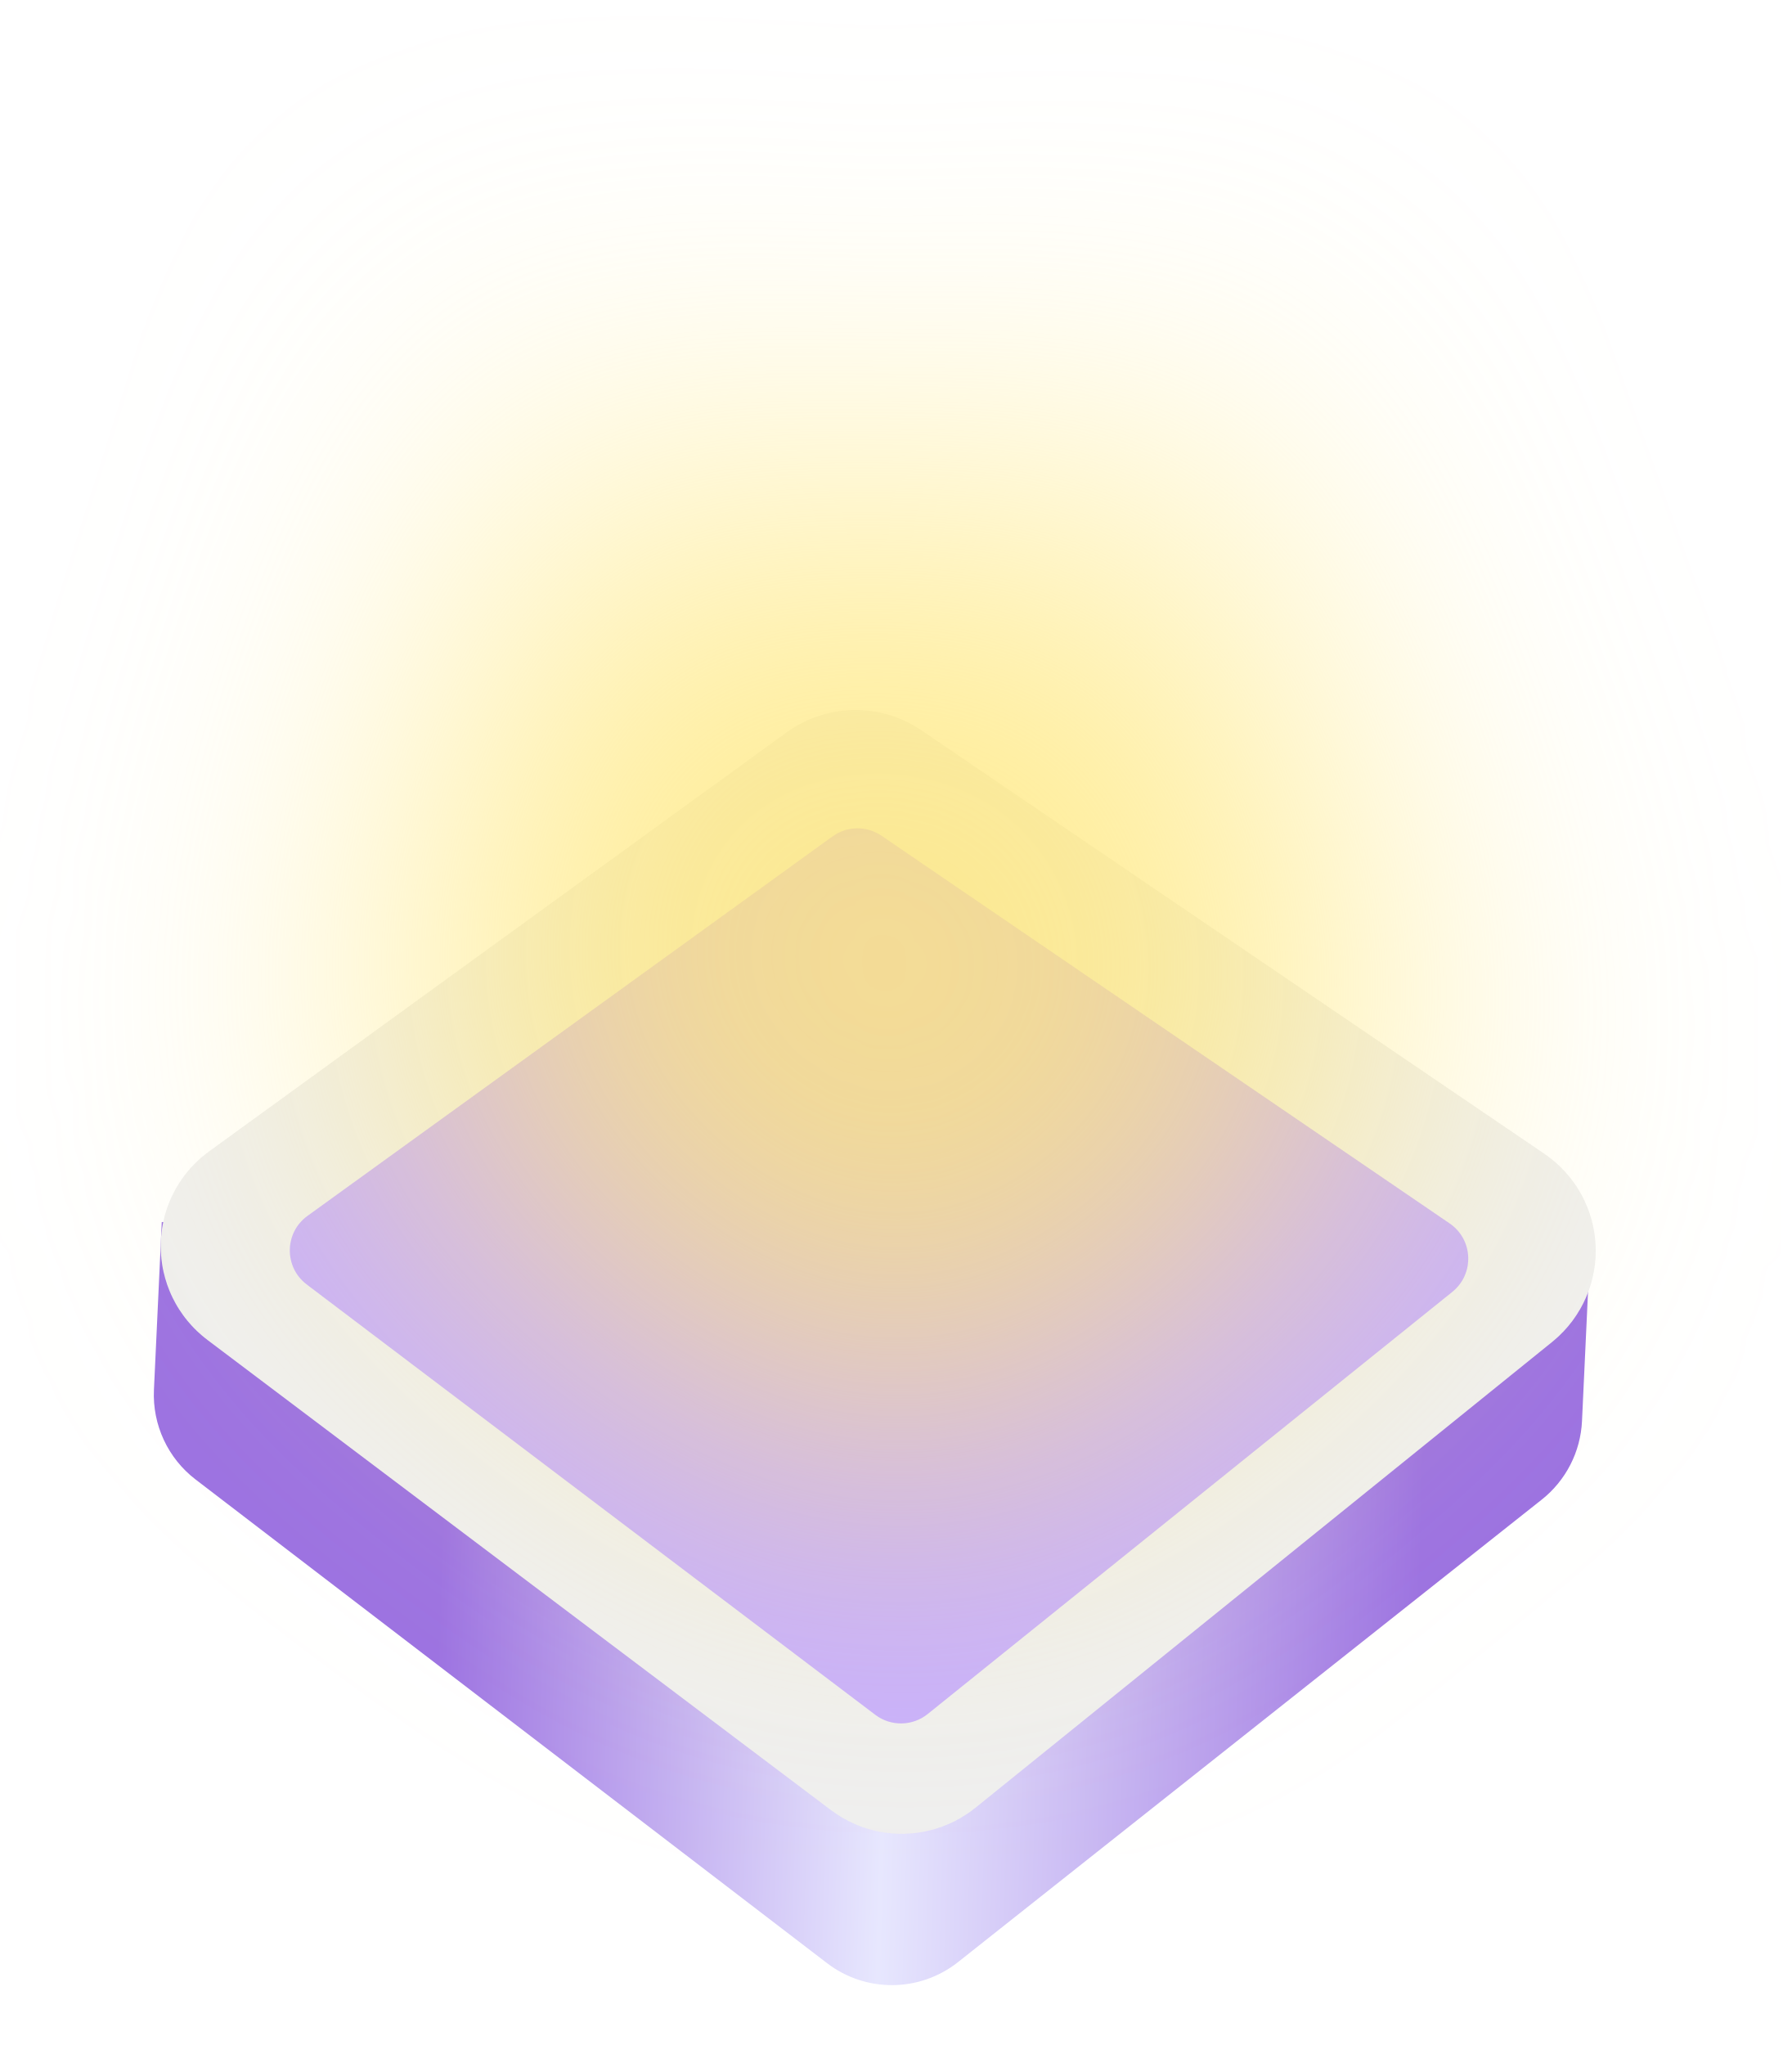
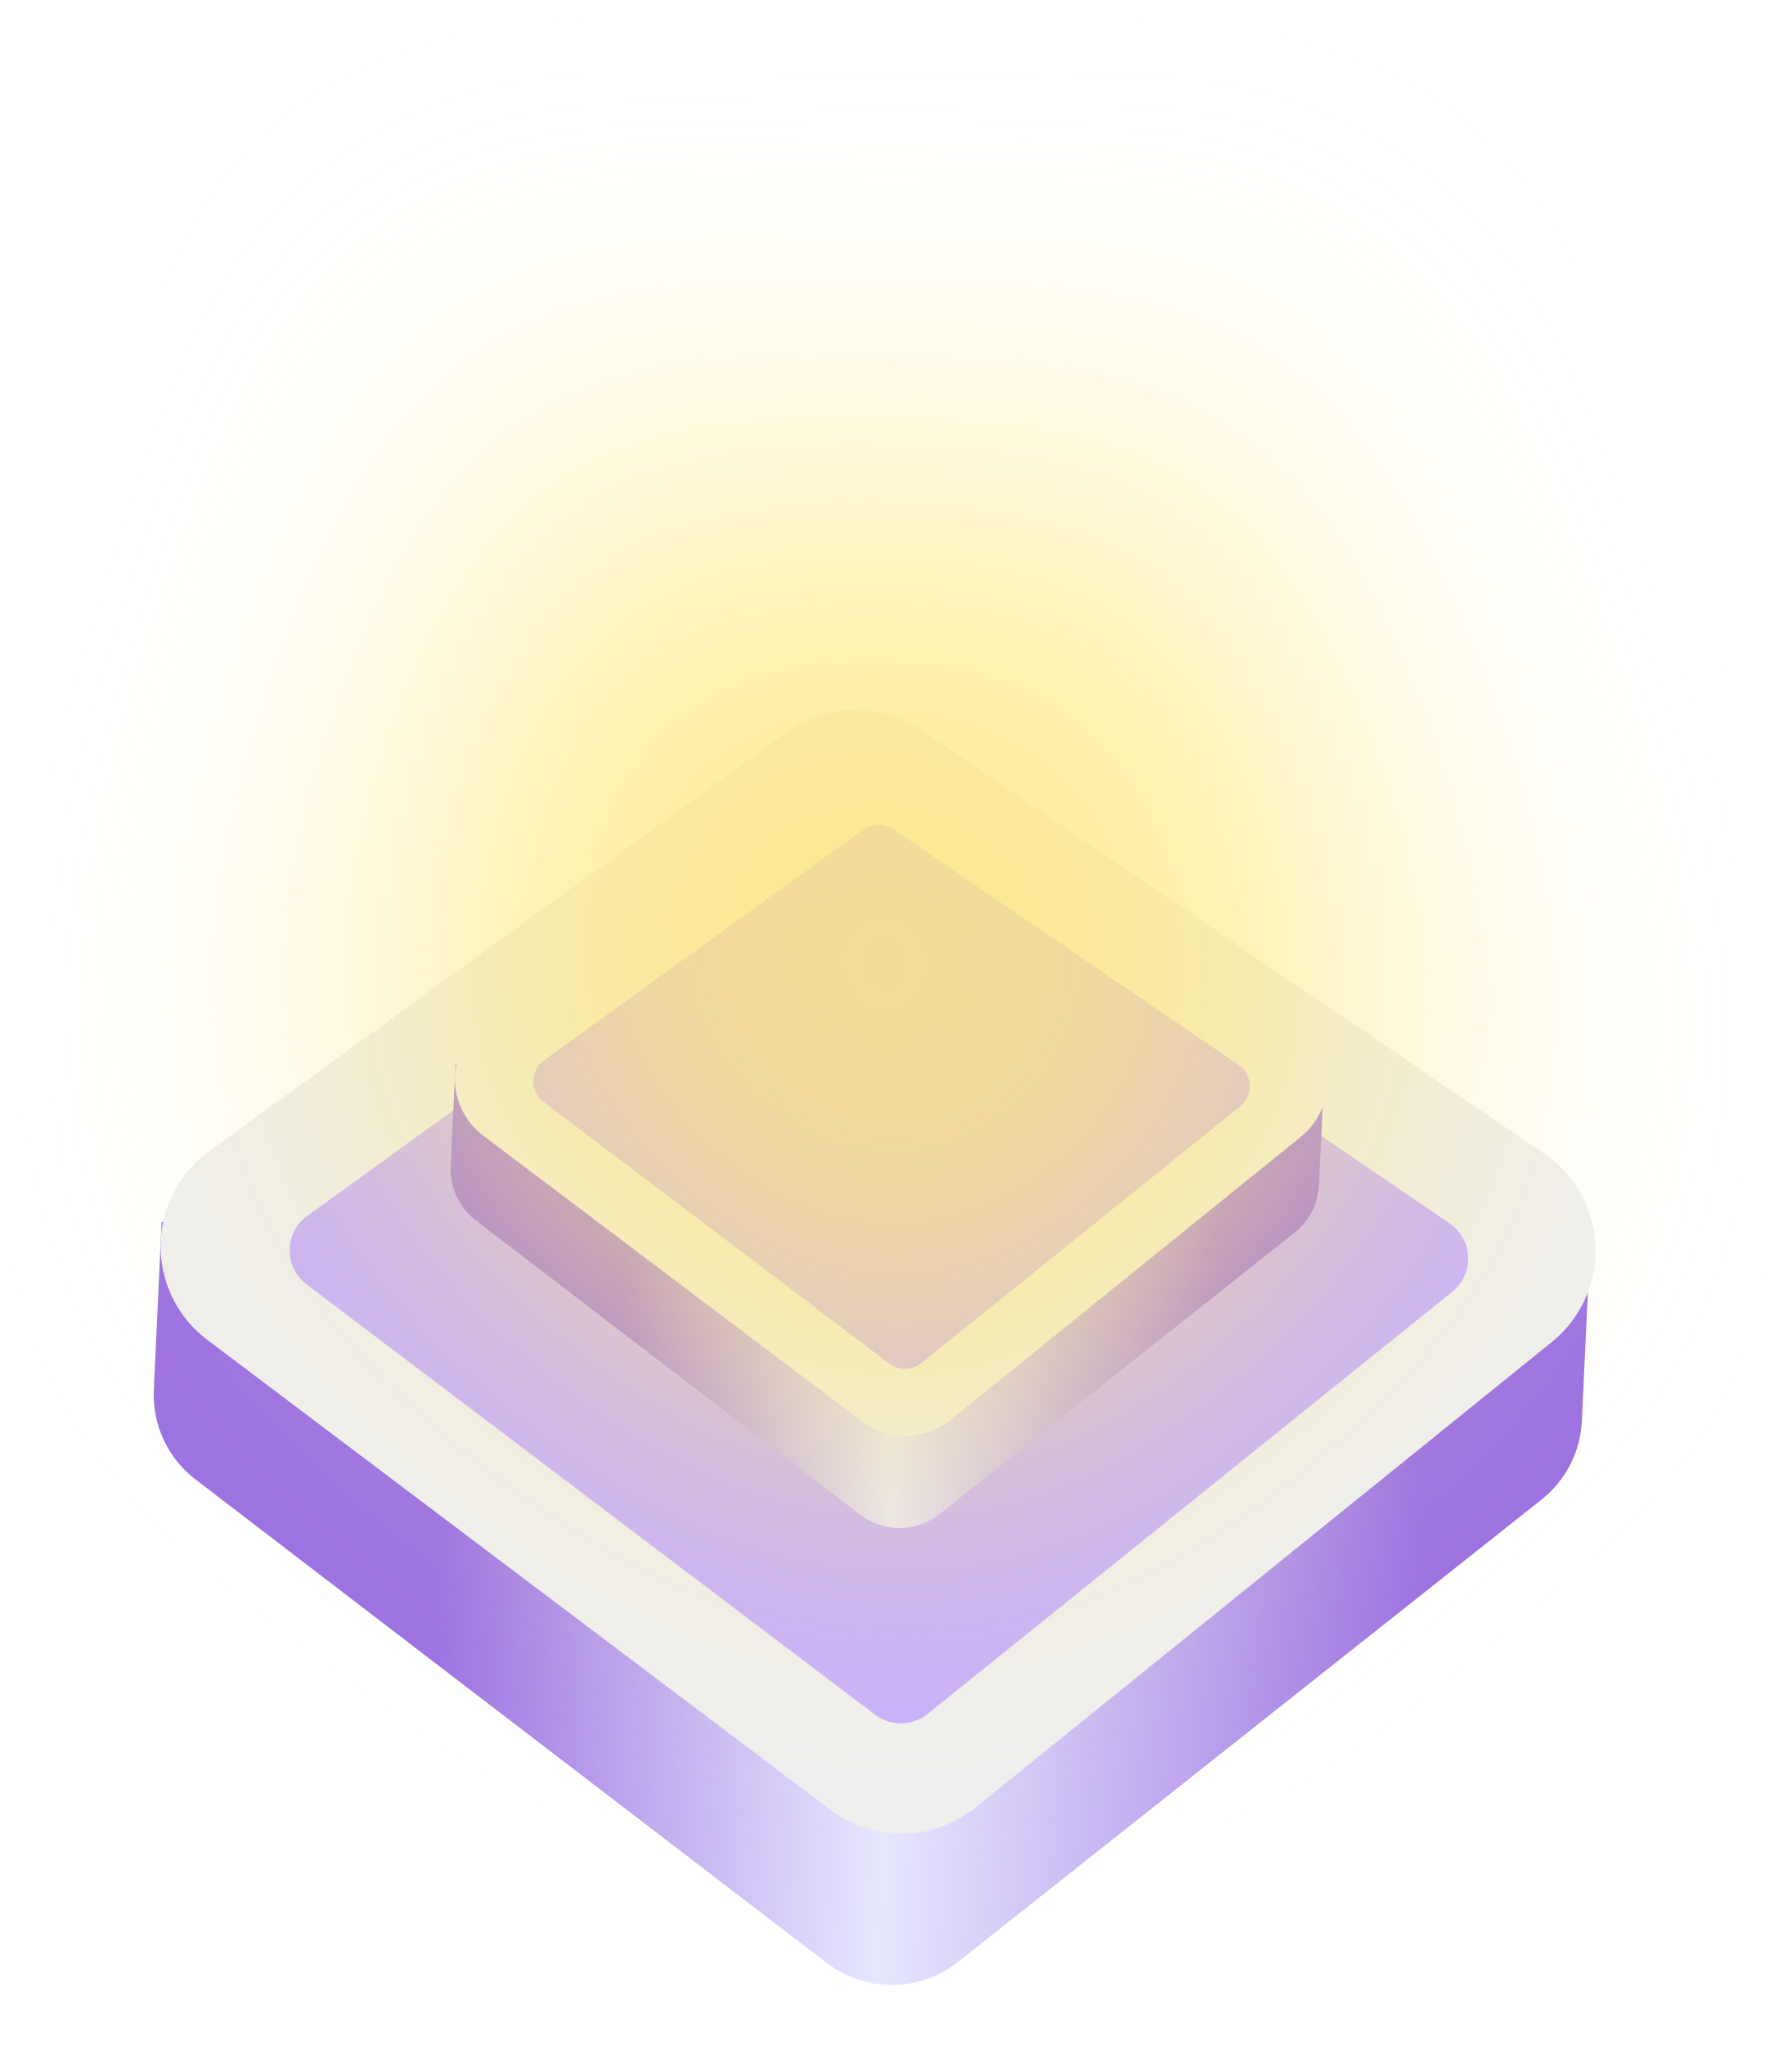
<svg xmlns="http://www.w3.org/2000/svg" width="99" height="113" viewBox="0 0 99 113" fill="none">
-   <path d="M87.428 78.523L87.824 70.023L8.94 67.525L8.507 76.802C8.418 78.729 9.278 80.579 10.809 81.752L45.707 108.478C47.848 110.118 50.83 110.094 52.945 108.419L85.202 82.865C86.537 81.808 87.349 80.224 87.428 78.523Z" fill="url(#paint0_linear_6019_48497)" />
-   <path d="M49.477 95.326L15.005 69.335C14.689 69.097 14.693 68.621 15.013 68.388L46.93 45.234C47.131 45.088 47.401 45.084 47.607 45.223L82.039 68.625C82.366 68.848 82.386 69.322 82.078 69.571L50.202 95.314C49.991 95.483 49.693 95.488 49.477 95.326Z" stroke-width="11.778" stroke="#EFEFEF" />
-   <path d="M80.263 71.384C81.494 70.393 81.419 68.494 80.114 67.603L48.716 46.18C47.896 45.62 46.813 45.635 46.009 46.217L16.992 67.187C15.709 68.115 15.688 70.019 16.95 70.975L48.371 94.754C49.233 95.406 50.428 95.388 51.269 94.711L80.263 71.384Z" fill="#C8B0FD" />
-   <g filter="url(#filter0_f_6019_48497)">
+   <path d="M87.42 78.519L87.816 70.019L8.932 67.521L8.5 76.798C8.41 78.725 9.27 80.575 10.802 81.748L45.699 108.474C47.841 110.114 50.822 110.09 52.937 108.415L85.194 82.861C86.529 81.804 87.341 80.22 87.42 78.519Z" fill="url(#paint0_linear_6189_48703)" />
+   <path d="M49.469 95.322L14.997 69.331C14.681 69.093 14.685 68.617 15.006 68.384L46.922 45.23C47.123 45.084 47.394 45.08 47.599 45.219L82.031 68.621C82.358 68.844 82.378 69.318 82.07 69.567L50.194 95.31C49.983 95.479 49.685 95.484 49.469 95.322Z" stroke-width="11.778" stroke="#EFEFEF" />
+   <path d="M80.255 71.38C81.487 70.389 81.412 68.49 80.106 67.599L48.708 46.176C47.888 45.616 46.805 45.631 46.001 46.213L16.984 67.183C15.701 68.111 15.68 70.015 16.942 70.971L48.363 94.75C49.225 95.402 50.42 95.385 51.262 94.707L80.255 71.38Z" fill="#C8B0FD" />
+   <path d="M72.892 65.481L73.133 60.312L25.17 58.793L24.907 64.434C24.852 65.606 25.375 66.73 26.306 67.444L47.525 83.694C48.827 84.691 50.64 84.676 51.925 83.658L71.538 68.121C72.35 67.478 72.844 66.515 72.892 65.481Z" fill="url(#paint1_linear_6189_48703)" />
+   <path d="M49.817 75.695L28.857 59.892C28.665 59.747 28.668 59.458 28.862 59.317L48.268 45.238C48.39 45.15 48.555 45.147 48.68 45.232L69.615 59.461C69.814 59.596 69.826 59.885 69.639 60.035L50.257 75.688C50.13 75.791 49.948 75.794 49.817 75.695Z" stroke-width="7.161" stroke="#EFEFEF" />
+   <path d="M68.537 61.139C69.286 60.536 69.241 59.381 68.447 58.839L49.357 45.814C48.858 45.474 48.2 45.483 47.71 45.836L30.068 58.587C29.287 59.151 29.275 60.309 30.043 60.89L49.147 75.348C49.671 75.745 50.397 75.734 50.909 75.322L68.537 61.139Z" fill="#C8B0FD" />
+   <g filter="url(#filter0_f_6189_48703)">
    <path d="M20.699 59.199L32.884 20.699L49.021 34.233L63.336 20.699L77.699 60.699C77.699 60.699 77.467 61.355 77.199 61.699C77.03 61.917 76.699 62.199 76.699 62.199L57.836 77.7L53.336 80.7L52.336 81.2L50.473 81.7H48.836C48.836 81.7 41.699 78.199 29.199 68.199C27.154 66.563 21.699 61.699 21.699 61.699L20.699 59.199Z" fill="#FFE77A" fill-opacity="0.8" />
  </g>
  <defs>
-     <filter id="filter0_f_6019_48497" x="-0.001" y="-0.001" width="98.4" height="102.4" filterUnits="userSpaceOnUse" color-interpolation-filters="sRGB">
+     <filter id="filter0_f_6189_48703" x="-0.001" y="-0.001" width="98.4" height="102.4" filterUnits="userSpaceOnUse" color-interpolation-filters="sRGB">
      <feFlood flood-opacity="0" result="BackgroundImageFix" />
      <feBlend mode="normal" in="SourceGraphic" in2="BackgroundImageFix" result="shape" />
-       <feGaussianBlur stdDeviation="10.35" result="effect1_foregroundBlur_6019_48497" />
+       <feGaussianBlur stdDeviation="10.35" result="effect1_foregroundBlur_6189_48703" />
    </filter>
-     <linearGradient id="paint0_linear_6019_48497" x1="86.264" y1="78.204" x2="8.556" y2="75.761" gradientUnits="userSpaceOnUse">
+     <linearGradient id="paint0_linear_6189_48703" x1="86.256" y1="78.201" x2="8.548" y2="75.757" gradientUnits="userSpaceOnUse">
+       <stop offset="0.058" stop-color="#9C72E2" />
+       <stop offset="0.096" stop-color="#9C72E2" />
+       <stop offset="0.473" stop-color="#E7E7FE" />
+       <stop offset="0.793" stop-color="#9C72E2" />
+       <stop offset="1" stop-color="#9C72E2" />
+     </linearGradient>
+     <linearGradient id="paint1_linear_6189_48703" x1="72.184" y1="65.287" x2="24.936" y2="63.801" gradientUnits="userSpaceOnUse">
      <stop offset="0.058" stop-color="#9C72E2" />
      <stop offset="0.096" stop-color="#9C72E2" />
      <stop offset="0.473" stop-color="#E7E7FE" />
      <stop offset="0.793" stop-color="#9C72E2" />
      <stop offset="1" stop-color="#9C72E2" />
    </linearGradient>
  </defs>
</svg>
